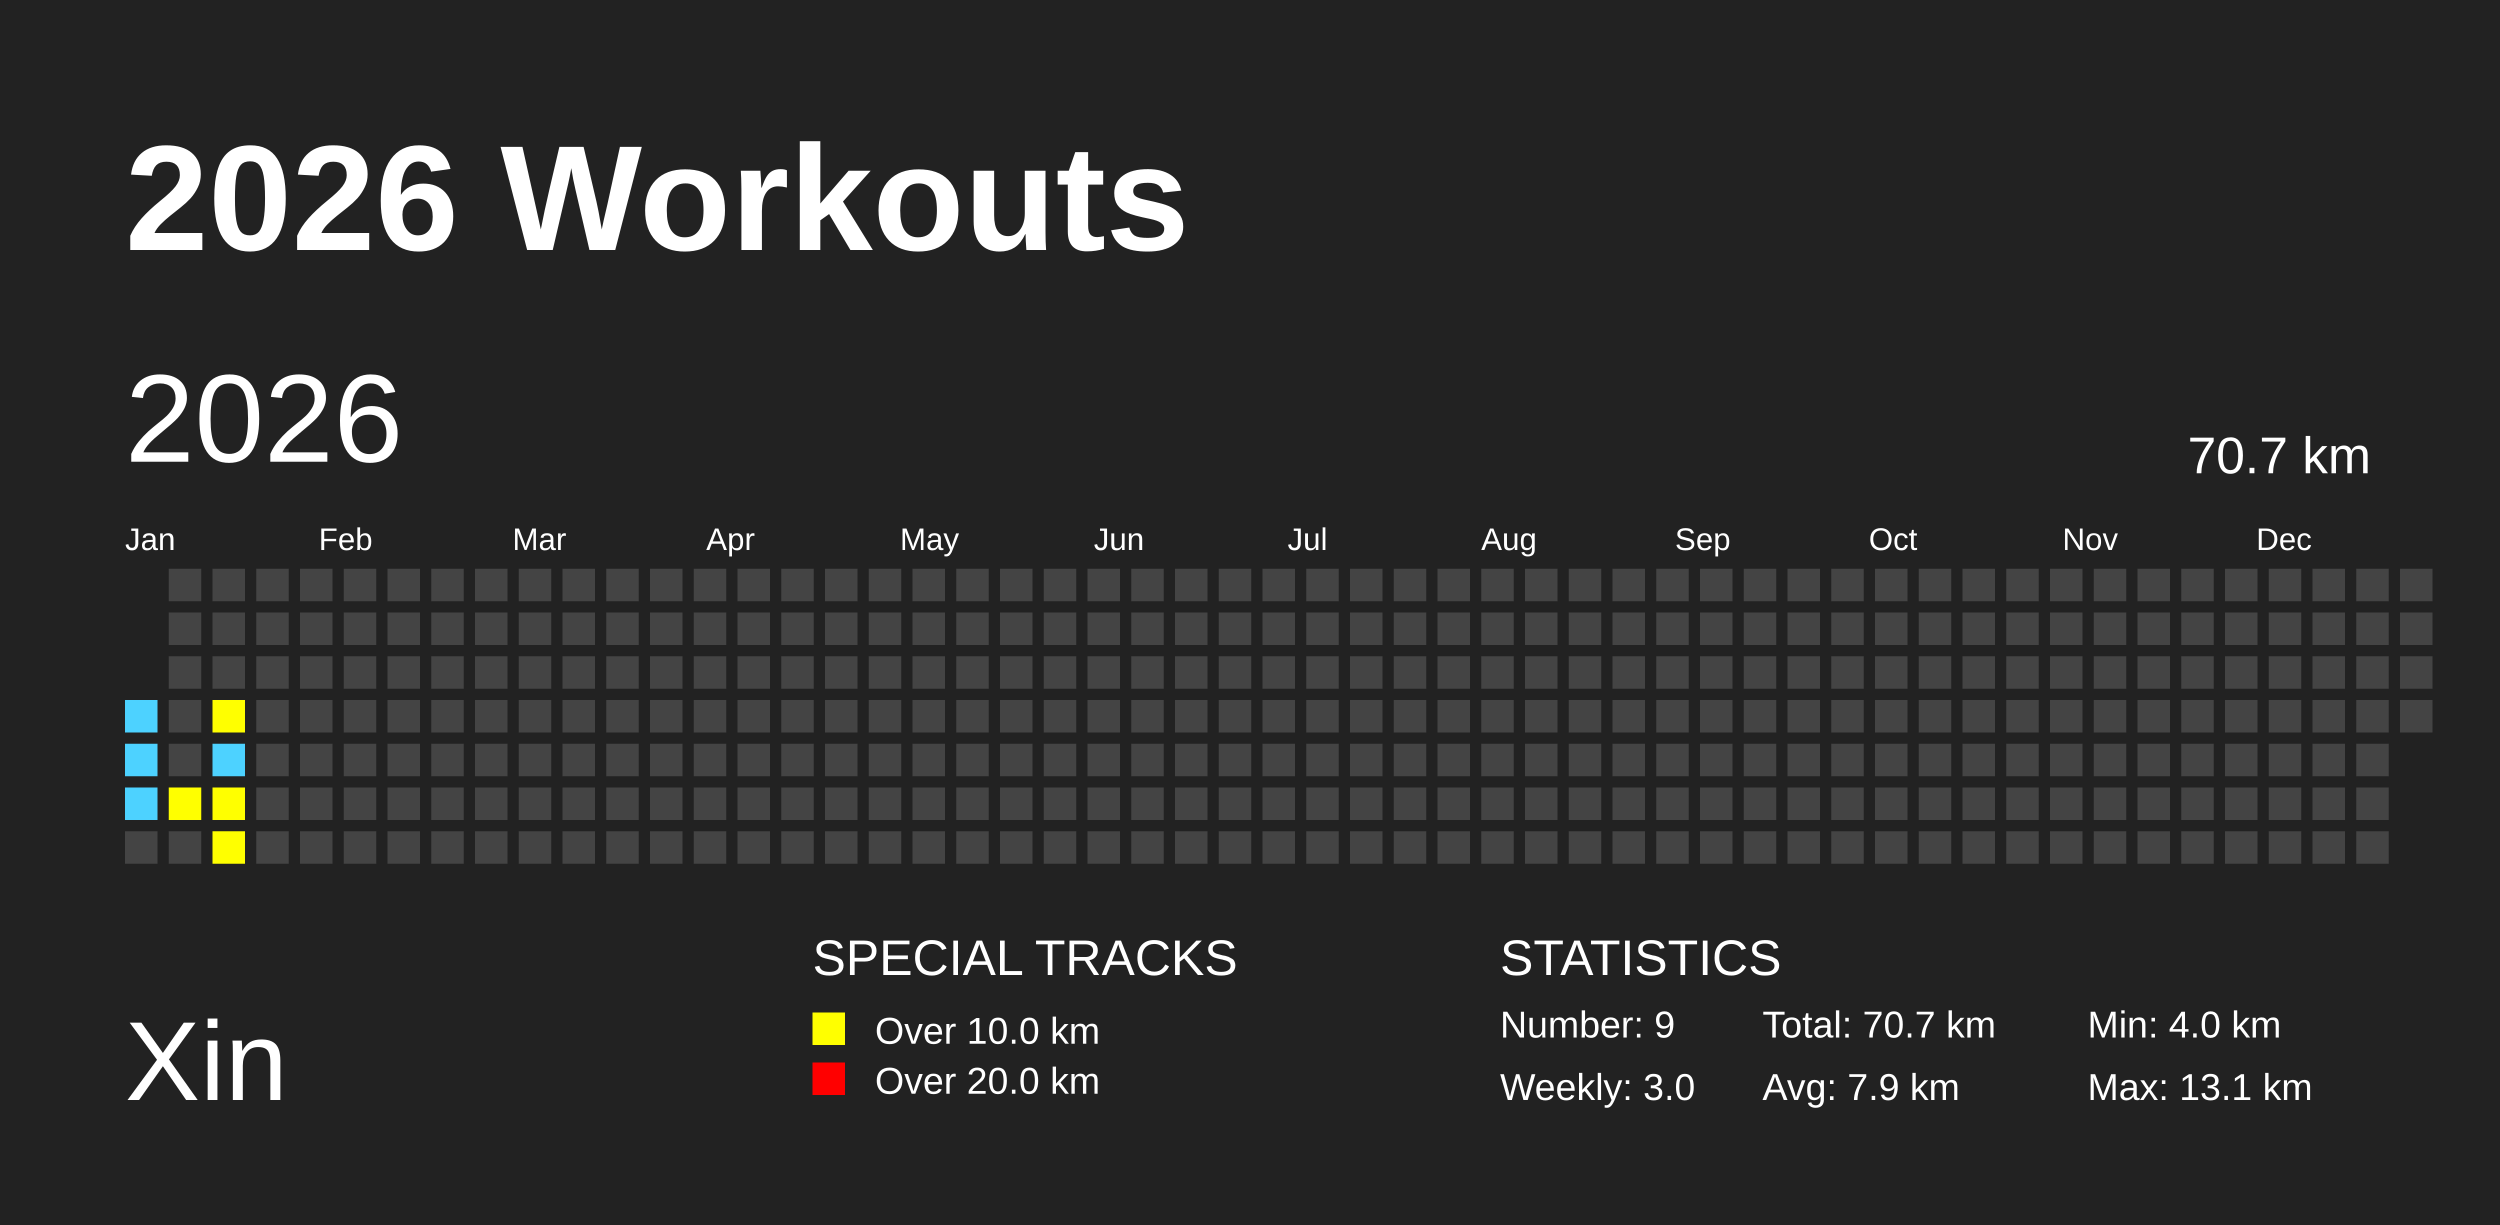
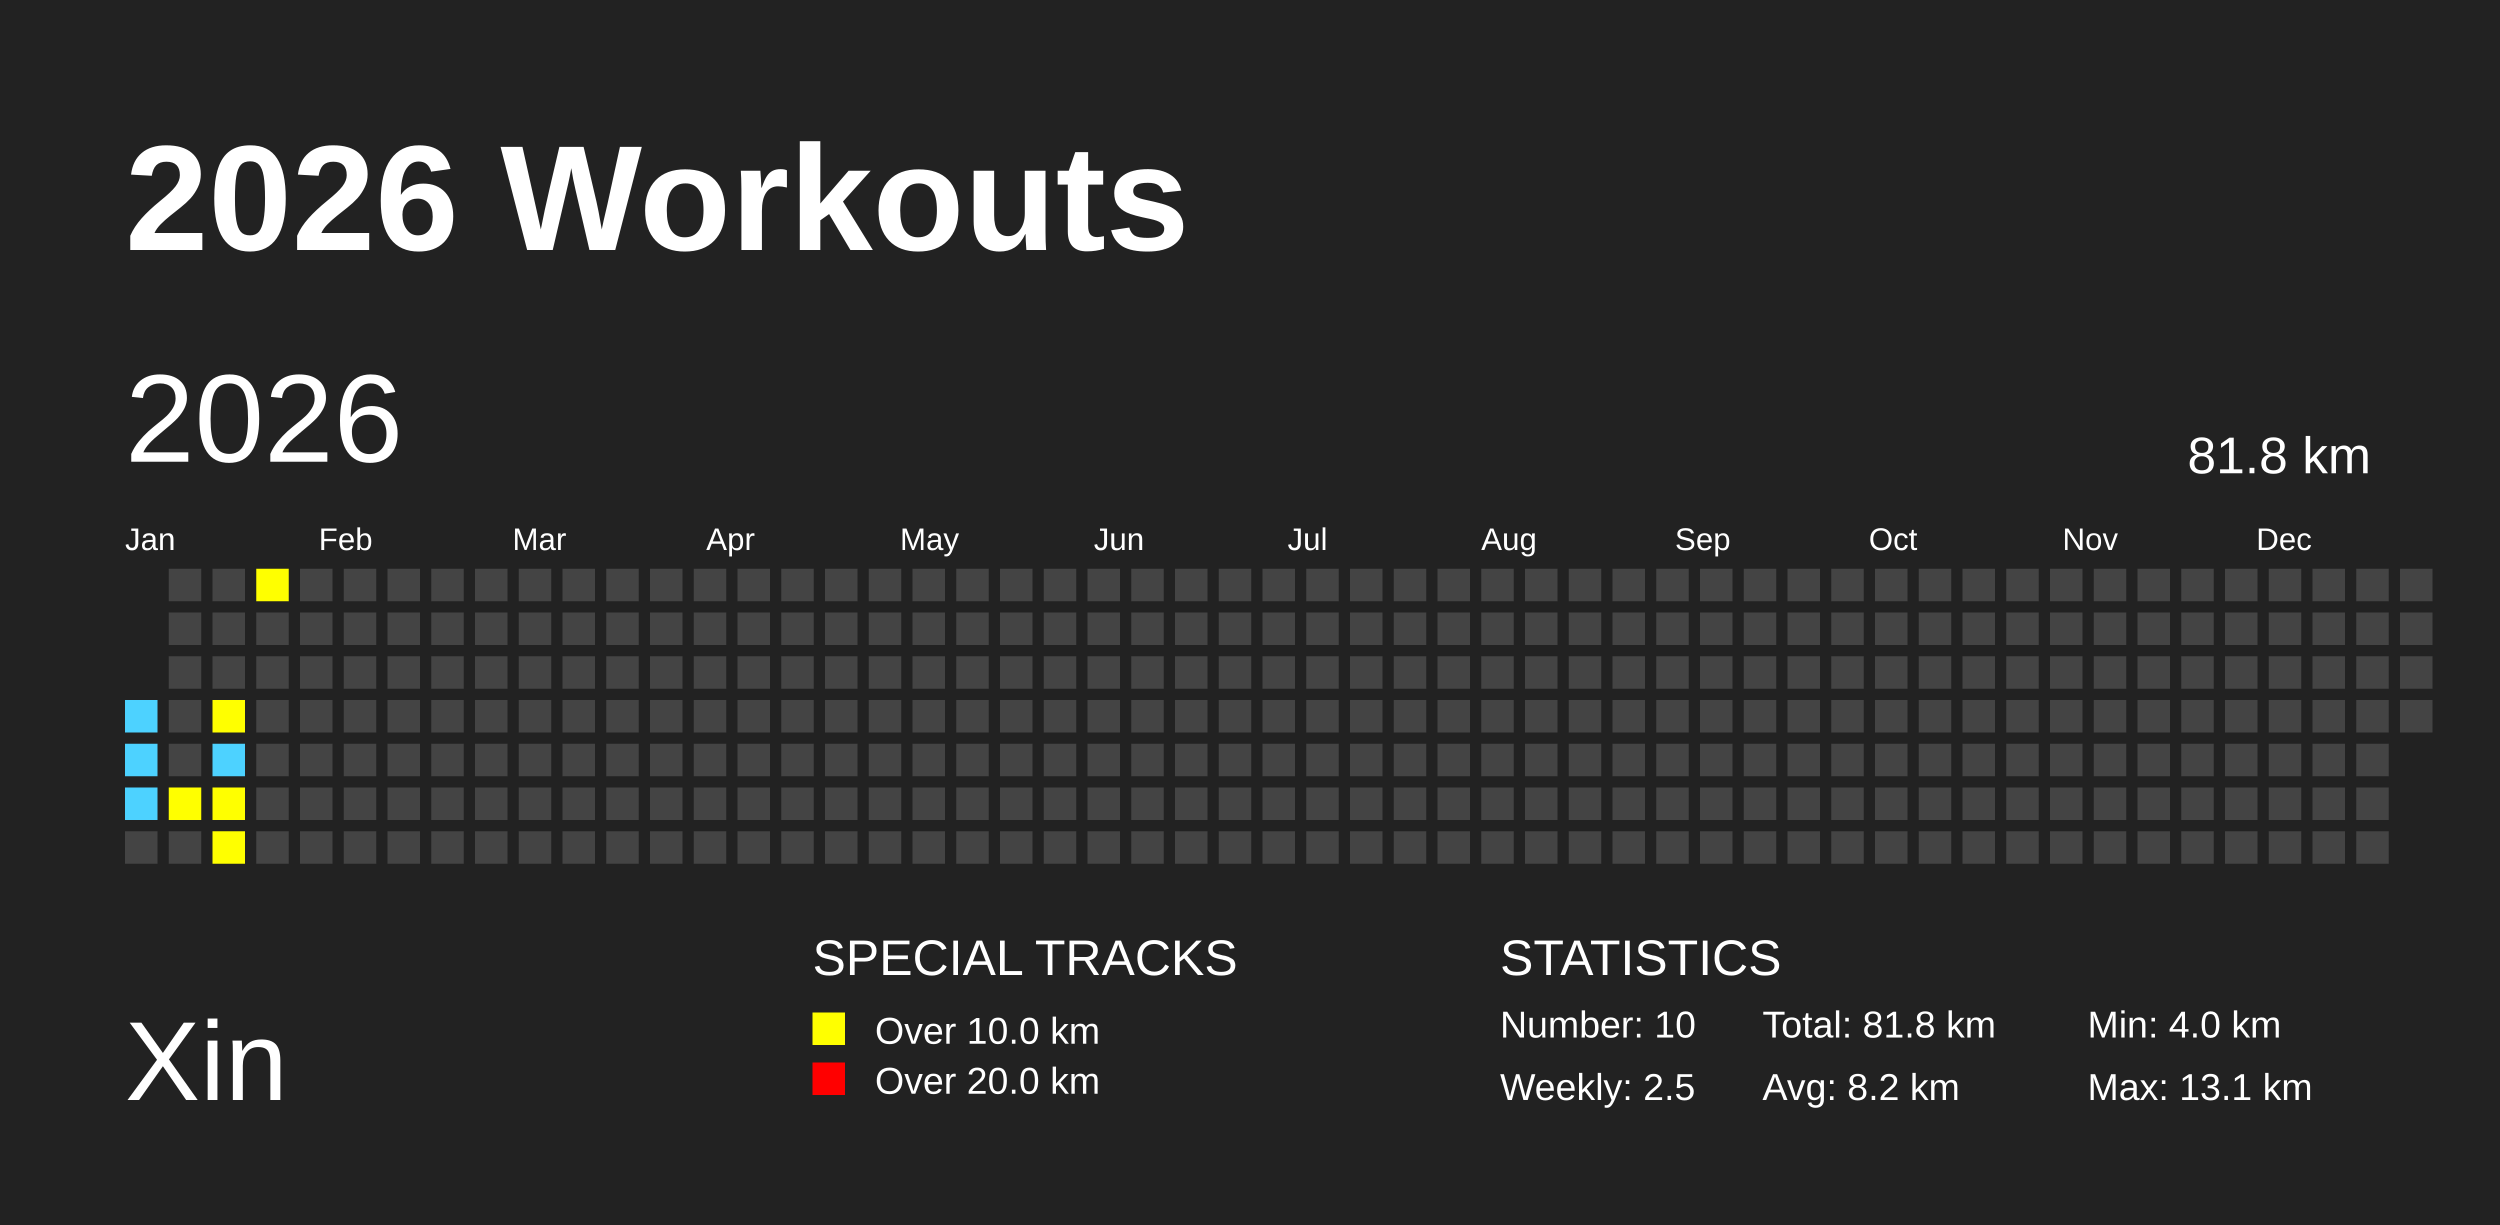
<svg xmlns="http://www.w3.org/2000/svg" baseProfile="full" height="98mm" version="1.1" viewBox="0,0,200,98" width="200mm">
  <defs />
  <rect fill="#222222" height="98" width="200" x="0" y="0" />
  <text fill="#FFFFFF" style="font-size:12px; font-family:Arial; font-weight:bold;" x="10" y="20">2026 Workouts</text>
  <text fill="#FFFFFF" style="font-size:9px; font-family:Arial" x="10" y="88">Xin</text>
  <text fill="#FFFFFF" style="font-size:4px; font-family:Arial" x="65" y="78">SPECIAL TRACKS</text>
  <rect fill="yellow" height="2.6" width="2.6" x="65" y="81" />
  <text fill="#FFFFFF" style="font-size:3px; font-family:Arial" x="70" y="83.5">Over 10.0 km</text>
  <rect fill="red" height="2.6" width="2.6" x="65" y="85" />
  <text fill="#FFFFFF" style="font-size:3px; font-family:Arial" x="70" y="87.5">Over 20.0 km</text>
  <text fill="#FFFFFF" style="font-size:4px; font-family:Arial" x="120" y="78">STATISTICS</text>
-   <text fill="#FFFFFF" style="font-size:3px; font-family:Arial" x="120" y="83">Number: 9</text>
-   <text fill="#FFFFFF" style="font-size:3px; font-family:Arial" x="120" y="88">Weekly: 3.0</text>
-   <text fill="#FFFFFF" style="font-size:3px; font-family:Arial" x="141" y="83">Total: 70.7 km</text>
-   <text fill="#FFFFFF" style="font-size:3px; font-family:Arial" x="141" y="88">Avg: 7.9 km</text>
+   <text fill="#FFFFFF" style="font-size:3px; font-family:Arial" x="120" y="83">Number: 10</text>
+   <text fill="#FFFFFF" style="font-size:3px; font-family:Arial" x="120" y="88">Weekly: 2.5</text>
+   <text fill="#FFFFFF" style="font-size:3px; font-family:Arial" x="141" y="83">Total: 81.8 km</text>
+   <text fill="#FFFFFF" style="font-size:3px; font-family:Arial" x="141" y="88">Avg: 8.2 km</text>
  <text fill="#FFFFFF" style="font-size:3px; font-family:Arial" x="167" y="83">Min: 4.0 km</text>
  <text fill="#FFFFFF" style="font-size:3px; font-family:Arial" x="167" y="88">Max: 13.1 km</text>
  <text dominant-baseline="hanging" fill="#FFFFFF" style="font-size:10.0px; font-family:Arial;" x="10" y="30">2026</text>
-   <text dominant-baseline="hanging" fill="#FFFFFF" style="font-size:4.125px; font-family:Arial;" x="175" y="35">70.7 km</text>
+   <text dominant-baseline="hanging" fill="#FFFFFF" style="font-size:4.125px; font-family:Arial;" x="175" y="35">81.8 km</text>
  <text fill="#FFFFFF" style="font-size:2.5px; font-family:Arial" x="10.0" y="44">Jan</text>
  <text fill="#FFFFFF" style="font-size:2.5px; font-family:Arial" x="25.5" y="44">Feb</text>
  <text fill="#FFFFFF" style="font-size:2.5px; font-family:Arial" x="41.0" y="44">Mar</text>
  <text fill="#FFFFFF" style="font-size:2.5px; font-family:Arial" x="56.5" y="44">Apr</text>
  <text fill="#FFFFFF" style="font-size:2.5px; font-family:Arial" x="72.0" y="44">May</text>
  <text fill="#FFFFFF" style="font-size:2.5px; font-family:Arial" x="87.5" y="44">Jun</text>
  <text fill="#FFFFFF" style="font-size:2.5px; font-family:Arial" x="103.0" y="44">Jul</text>
  <text fill="#FFFFFF" style="font-size:2.5px; font-family:Arial" x="118.5" y="44">Aug</text>
  <text fill="#FFFFFF" style="font-size:2.5px; font-family:Arial" x="134.0" y="44">Sep</text>
  <text fill="#FFFFFF" style="font-size:2.5px; font-family:Arial" x="149.5" y="44">Oct</text>
  <text fill="#FFFFFF" style="font-size:2.5px; font-family:Arial" x="165.0" y="44">Nov</text>
  <text fill="#FFFFFF" style="font-size:2.5px; font-family:Arial" x="180.5" y="44">Dec</text>
  <rect fill="#4DD2FF" height="2.6" width="2.6" x="10.0" y="56.0" />
  <rect fill="#4DD2FF" height="2.6" width="2.6" x="10.0" y="59.5" />
  <rect fill="#4DD2FF" height="2.6" width="2.6" x="10.0" y="63.0" />
  <rect fill="#444444" height="2.6" width="2.6" x="10.0" y="66.5" />
  <rect fill="#444444" height="2.6" width="2.6" x="13.5" y="45.5" />
  <rect fill="#444444" height="2.6" width="2.6" x="13.5" y="49.0" />
  <rect fill="#444444" height="2.6" width="2.6" x="13.5" y="52.5" />
  <rect fill="#444444" height="2.6" width="2.6" x="13.5" y="56.0" />
  <rect fill="#444444" height="2.6" width="2.6" x="13.5" y="59.5" />
  <rect fill="yellow" height="2.6" width="2.6" x="13.5" y="63.0" />
  <rect fill="#444444" height="2.6" width="2.6" x="13.5" y="66.5" />
  <rect fill="#444444" height="2.6" width="2.6" x="17.0" y="45.5" />
  <rect fill="#444444" height="2.6" width="2.6" x="17.0" y="49.0" />
  <rect fill="#444444" height="2.6" width="2.6" x="17.0" y="52.5" />
  <rect fill="yellow" height="2.6" width="2.6" x="17.0" y="56.0" />
  <rect fill="#4DD2FF" height="2.6" width="2.6" x="17.0" y="59.5" />
  <rect fill="yellow" height="2.6" width="2.6" x="17.0" y="63.0" />
  <rect fill="yellow" height="2.6" width="2.6" x="17.0" y="66.5" />
-   <rect fill="#444444" height="2.6" width="2.6" x="20.5" y="45.5" />
+   <rect fill="yellow" height="2.6" width="2.6" x="20.5" y="45.5" />
  <rect fill="#444444" height="2.6" width="2.6" x="20.5" y="49.0" />
  <rect fill="#444444" height="2.6" width="2.6" x="20.5" y="52.5" />
  <rect fill="#444444" height="2.6" width="2.6" x="20.5" y="56.0" />
  <rect fill="#444444" height="2.6" width="2.6" x="20.5" y="59.5" />
  <rect fill="#444444" height="2.6" width="2.6" x="20.5" y="63.0" />
  <rect fill="#444444" height="2.6" width="2.6" x="20.5" y="66.5" />
  <rect fill="#444444" height="2.6" width="2.6" x="24.0" y="45.5" />
  <rect fill="#444444" height="2.6" width="2.6" x="24.0" y="49.0" />
  <rect fill="#444444" height="2.6" width="2.6" x="24.0" y="52.5" />
  <rect fill="#444444" height="2.6" width="2.6" x="24.0" y="56.0" />
  <rect fill="#444444" height="2.6" width="2.6" x="24.0" y="59.5" />
  <rect fill="#444444" height="2.6" width="2.6" x="24.0" y="63.0" />
  <rect fill="#444444" height="2.6" width="2.6" x="24.0" y="66.5" />
  <rect fill="#444444" height="2.6" width="2.6" x="27.5" y="45.5" />
  <rect fill="#444444" height="2.6" width="2.6" x="27.5" y="49.0" />
  <rect fill="#444444" height="2.6" width="2.6" x="27.5" y="52.5" />
  <rect fill="#444444" height="2.6" width="2.6" x="27.5" y="56.0" />
  <rect fill="#444444" height="2.6" width="2.6" x="27.5" y="59.5" />
  <rect fill="#444444" height="2.6" width="2.6" x="27.5" y="63.0" />
  <rect fill="#444444" height="2.6" width="2.6" x="27.5" y="66.5" />
  <rect fill="#444444" height="2.6" width="2.6" x="31.0" y="45.5" />
  <rect fill="#444444" height="2.6" width="2.6" x="31.0" y="49.0" />
  <rect fill="#444444" height="2.6" width="2.6" x="31.0" y="52.5" />
  <rect fill="#444444" height="2.6" width="2.6" x="31.0" y="56.0" />
  <rect fill="#444444" height="2.6" width="2.6" x="31.0" y="59.5" />
  <rect fill="#444444" height="2.6" width="2.6" x="31.0" y="63.0" />
  <rect fill="#444444" height="2.6" width="2.6" x="31.0" y="66.5" />
  <rect fill="#444444" height="2.6" width="2.6" x="34.5" y="45.5" />
  <rect fill="#444444" height="2.6" width="2.6" x="34.5" y="49.0" />
  <rect fill="#444444" height="2.6" width="2.6" x="34.5" y="52.5" />
  <rect fill="#444444" height="2.6" width="2.6" x="34.5" y="56.0" />
  <rect fill="#444444" height="2.6" width="2.6" x="34.5" y="59.5" />
  <rect fill="#444444" height="2.6" width="2.6" x="34.5" y="63.0" />
  <rect fill="#444444" height="2.6" width="2.6" x="34.5" y="66.5" />
  <rect fill="#444444" height="2.6" width="2.6" x="38.0" y="45.5" />
  <rect fill="#444444" height="2.6" width="2.6" x="38.0" y="49.0" />
  <rect fill="#444444" height="2.6" width="2.6" x="38.0" y="52.5" />
  <rect fill="#444444" height="2.6" width="2.6" x="38.0" y="56.0" />
  <rect fill="#444444" height="2.6" width="2.6" x="38.0" y="59.5" />
  <rect fill="#444444" height="2.6" width="2.6" x="38.0" y="63.0" />
  <rect fill="#444444" height="2.6" width="2.6" x="38.0" y="66.5" />
  <rect fill="#444444" height="2.6" width="2.6" x="41.5" y="45.5" />
  <rect fill="#444444" height="2.6" width="2.6" x="41.5" y="49.0" />
  <rect fill="#444444" height="2.6" width="2.6" x="41.5" y="52.5" />
  <rect fill="#444444" height="2.6" width="2.6" x="41.5" y="56.0" />
  <rect fill="#444444" height="2.6" width="2.6" x="41.5" y="59.5" />
  <rect fill="#444444" height="2.6" width="2.6" x="41.5" y="63.0" />
  <rect fill="#444444" height="2.6" width="2.6" x="41.5" y="66.5" />
  <rect fill="#444444" height="2.6" width="2.6" x="45.0" y="45.5" />
  <rect fill="#444444" height="2.6" width="2.6" x="45.0" y="49.0" />
  <rect fill="#444444" height="2.6" width="2.6" x="45.0" y="52.5" />
  <rect fill="#444444" height="2.6" width="2.6" x="45.0" y="56.0" />
  <rect fill="#444444" height="2.6" width="2.6" x="45.0" y="59.5" />
  <rect fill="#444444" height="2.6" width="2.6" x="45.0" y="63.0" />
  <rect fill="#444444" height="2.6" width="2.6" x="45.0" y="66.5" />
  <rect fill="#444444" height="2.6" width="2.6" x="48.5" y="45.5" />
  <rect fill="#444444" height="2.6" width="2.6" x="48.5" y="49.0" />
  <rect fill="#444444" height="2.6" width="2.6" x="48.5" y="52.5" />
  <rect fill="#444444" height="2.6" width="2.6" x="48.5" y="56.0" />
  <rect fill="#444444" height="2.6" width="2.6" x="48.5" y="59.5" />
  <rect fill="#444444" height="2.6" width="2.6" x="48.5" y="63.0" />
  <rect fill="#444444" height="2.6" width="2.6" x="48.5" y="66.5" />
  <rect fill="#444444" height="2.6" width="2.6" x="52.0" y="45.5" />
  <rect fill="#444444" height="2.6" width="2.6" x="52.0" y="49.0" />
  <rect fill="#444444" height="2.6" width="2.6" x="52.0" y="52.5" />
  <rect fill="#444444" height="2.6" width="2.6" x="52.0" y="56.0" />
  <rect fill="#444444" height="2.6" width="2.6" x="52.0" y="59.5" />
  <rect fill="#444444" height="2.6" width="2.6" x="52.0" y="63.0" />
  <rect fill="#444444" height="2.6" width="2.6" x="52.0" y="66.5" />
  <rect fill="#444444" height="2.6" width="2.6" x="55.5" y="45.5" />
  <rect fill="#444444" height="2.6" width="2.6" x="55.5" y="49.0" />
  <rect fill="#444444" height="2.6" width="2.6" x="55.5" y="52.5" />
  <rect fill="#444444" height="2.6" width="2.6" x="55.5" y="56.0" />
  <rect fill="#444444" height="2.6" width="2.6" x="55.5" y="59.5" />
  <rect fill="#444444" height="2.6" width="2.6" x="55.5" y="63.0" />
  <rect fill="#444444" height="2.6" width="2.6" x="55.5" y="66.5" />
  <rect fill="#444444" height="2.6" width="2.6" x="59.0" y="45.5" />
  <rect fill="#444444" height="2.6" width="2.6" x="59.0" y="49.0" />
  <rect fill="#444444" height="2.6" width="2.6" x="59.0" y="52.5" />
  <rect fill="#444444" height="2.6" width="2.6" x="59.0" y="56.0" />
  <rect fill="#444444" height="2.6" width="2.6" x="59.0" y="59.5" />
  <rect fill="#444444" height="2.6" width="2.6" x="59.0" y="63.0" />
  <rect fill="#444444" height="2.6" width="2.6" x="59.0" y="66.5" />
  <rect fill="#444444" height="2.6" width="2.6" x="62.5" y="45.5" />
  <rect fill="#444444" height="2.6" width="2.6" x="62.5" y="49.0" />
  <rect fill="#444444" height="2.6" width="2.6" x="62.5" y="52.5" />
  <rect fill="#444444" height="2.6" width="2.6" x="62.5" y="56.0" />
  <rect fill="#444444" height="2.6" width="2.6" x="62.5" y="59.5" />
  <rect fill="#444444" height="2.6" width="2.6" x="62.5" y="63.0" />
  <rect fill="#444444" height="2.6" width="2.6" x="62.5" y="66.5" />
  <rect fill="#444444" height="2.6" width="2.6" x="66.0" y="45.5" />
  <rect fill="#444444" height="2.6" width="2.6" x="66.0" y="49.0" />
  <rect fill="#444444" height="2.6" width="2.6" x="66.0" y="52.5" />
  <rect fill="#444444" height="2.6" width="2.6" x="66.0" y="56.0" />
  <rect fill="#444444" height="2.6" width="2.6" x="66.0" y="59.5" />
  <rect fill="#444444" height="2.6" width="2.6" x="66.0" y="63.0" />
  <rect fill="#444444" height="2.6" width="2.6" x="66.0" y="66.5" />
  <rect fill="#444444" height="2.6" width="2.6" x="69.5" y="45.5" />
  <rect fill="#444444" height="2.6" width="2.6" x="69.5" y="49.0" />
  <rect fill="#444444" height="2.6" width="2.6" x="69.5" y="52.5" />
  <rect fill="#444444" height="2.6" width="2.6" x="69.5" y="56.0" />
  <rect fill="#444444" height="2.6" width="2.6" x="69.5" y="59.5" />
  <rect fill="#444444" height="2.6" width="2.6" x="69.5" y="63.0" />
  <rect fill="#444444" height="2.6" width="2.6" x="69.5" y="66.5" />
  <rect fill="#444444" height="2.6" width="2.6" x="73.0" y="45.5" />
  <rect fill="#444444" height="2.6" width="2.6" x="73.0" y="49.0" />
  <rect fill="#444444" height="2.6" width="2.6" x="73.0" y="52.5" />
  <rect fill="#444444" height="2.6" width="2.6" x="73.0" y="56.0" />
  <rect fill="#444444" height="2.6" width="2.6" x="73.0" y="59.5" />
  <rect fill="#444444" height="2.6" width="2.6" x="73.0" y="63.0" />
  <rect fill="#444444" height="2.6" width="2.6" x="73.0" y="66.5" />
  <rect fill="#444444" height="2.6" width="2.6" x="76.5" y="45.5" />
  <rect fill="#444444" height="2.6" width="2.6" x="76.5" y="49.0" />
  <rect fill="#444444" height="2.6" width="2.6" x="76.5" y="52.5" />
  <rect fill="#444444" height="2.6" width="2.6" x="76.5" y="56.0" />
  <rect fill="#444444" height="2.6" width="2.6" x="76.5" y="59.5" />
  <rect fill="#444444" height="2.6" width="2.6" x="76.5" y="63.0" />
  <rect fill="#444444" height="2.6" width="2.6" x="76.5" y="66.5" />
  <rect fill="#444444" height="2.6" width="2.6" x="80.0" y="45.5" />
  <rect fill="#444444" height="2.6" width="2.6" x="80.0" y="49.0" />
  <rect fill="#444444" height="2.6" width="2.6" x="80.0" y="52.5" />
  <rect fill="#444444" height="2.6" width="2.6" x="80.0" y="56.0" />
  <rect fill="#444444" height="2.6" width="2.6" x="80.0" y="59.5" />
  <rect fill="#444444" height="2.6" width="2.6" x="80.0" y="63.0" />
  <rect fill="#444444" height="2.6" width="2.6" x="80.0" y="66.5" />
  <rect fill="#444444" height="2.6" width="2.6" x="83.5" y="45.5" />
  <rect fill="#444444" height="2.6" width="2.6" x="83.5" y="49.0" />
  <rect fill="#444444" height="2.6" width="2.6" x="83.5" y="52.5" />
  <rect fill="#444444" height="2.6" width="2.6" x="83.5" y="56.0" />
  <rect fill="#444444" height="2.6" width="2.6" x="83.5" y="59.5" />
  <rect fill="#444444" height="2.6" width="2.6" x="83.5" y="63.0" />
  <rect fill="#444444" height="2.6" width="2.6" x="83.5" y="66.5" />
  <rect fill="#444444" height="2.6" width="2.6" x="87.0" y="45.5" />
  <rect fill="#444444" height="2.6" width="2.6" x="87.0" y="49.0" />
  <rect fill="#444444" height="2.6" width="2.6" x="87.0" y="52.5" />
  <rect fill="#444444" height="2.6" width="2.6" x="87.0" y="56.0" />
  <rect fill="#444444" height="2.6" width="2.6" x="87.0" y="59.5" />
  <rect fill="#444444" height="2.6" width="2.6" x="87.0" y="63.0" />
  <rect fill="#444444" height="2.6" width="2.6" x="87.0" y="66.5" />
  <rect fill="#444444" height="2.6" width="2.6" x="90.5" y="45.5" />
  <rect fill="#444444" height="2.6" width="2.6" x="90.5" y="49.0" />
  <rect fill="#444444" height="2.6" width="2.6" x="90.5" y="52.5" />
  <rect fill="#444444" height="2.6" width="2.6" x="90.5" y="56.0" />
  <rect fill="#444444" height="2.6" width="2.6" x="90.5" y="59.5" />
  <rect fill="#444444" height="2.6" width="2.6" x="90.5" y="63.0" />
  <rect fill="#444444" height="2.6" width="2.6" x="90.5" y="66.5" />
  <rect fill="#444444" height="2.6" width="2.6" x="94.0" y="45.5" />
  <rect fill="#444444" height="2.6" width="2.6" x="94.0" y="49.0" />
  <rect fill="#444444" height="2.6" width="2.6" x="94.0" y="52.5" />
  <rect fill="#444444" height="2.6" width="2.6" x="94.0" y="56.0" />
  <rect fill="#444444" height="2.6" width="2.6" x="94.0" y="59.5" />
  <rect fill="#444444" height="2.6" width="2.6" x="94.0" y="63.0" />
  <rect fill="#444444" height="2.6" width="2.6" x="94.0" y="66.5" />
  <rect fill="#444444" height="2.6" width="2.6" x="97.5" y="45.5" />
  <rect fill="#444444" height="2.6" width="2.6" x="97.5" y="49.0" />
  <rect fill="#444444" height="2.6" width="2.6" x="97.5" y="52.5" />
  <rect fill="#444444" height="2.6" width="2.6" x="97.5" y="56.0" />
  <rect fill="#444444" height="2.6" width="2.6" x="97.5" y="59.5" />
  <rect fill="#444444" height="2.6" width="2.6" x="97.5" y="63.0" />
  <rect fill="#444444" height="2.6" width="2.6" x="97.5" y="66.5" />
  <rect fill="#444444" height="2.6" width="2.6" x="101.0" y="45.5" />
  <rect fill="#444444" height="2.6" width="2.6" x="101.0" y="49.0" />
  <rect fill="#444444" height="2.6" width="2.6" x="101.0" y="52.5" />
  <rect fill="#444444" height="2.6" width="2.6" x="101.0" y="56.0" />
  <rect fill="#444444" height="2.6" width="2.6" x="101.0" y="59.5" />
  <rect fill="#444444" height="2.6" width="2.6" x="101.0" y="63.0" />
  <rect fill="#444444" height="2.6" width="2.6" x="101.0" y="66.5" />
  <rect fill="#444444" height="2.6" width="2.6" x="104.5" y="45.5" />
  <rect fill="#444444" height="2.6" width="2.6" x="104.5" y="49.0" />
  <rect fill="#444444" height="2.6" width="2.6" x="104.5" y="52.5" />
  <rect fill="#444444" height="2.6" width="2.6" x="104.5" y="56.0" />
  <rect fill="#444444" height="2.6" width="2.6" x="104.5" y="59.5" />
  <rect fill="#444444" height="2.6" width="2.6" x="104.5" y="63.0" />
  <rect fill="#444444" height="2.6" width="2.6" x="104.5" y="66.5" />
  <rect fill="#444444" height="2.6" width="2.6" x="108.0" y="45.5" />
  <rect fill="#444444" height="2.6" width="2.6" x="108.0" y="49.0" />
  <rect fill="#444444" height="2.6" width="2.6" x="108.0" y="52.5" />
  <rect fill="#444444" height="2.6" width="2.6" x="108.0" y="56.0" />
  <rect fill="#444444" height="2.6" width="2.6" x="108.0" y="59.5" />
  <rect fill="#444444" height="2.6" width="2.6" x="108.0" y="63.0" />
  <rect fill="#444444" height="2.6" width="2.6" x="108.0" y="66.5" />
  <rect fill="#444444" height="2.6" width="2.6" x="111.5" y="45.5" />
  <rect fill="#444444" height="2.6" width="2.6" x="111.5" y="49.0" />
  <rect fill="#444444" height="2.6" width="2.6" x="111.5" y="52.5" />
  <rect fill="#444444" height="2.6" width="2.6" x="111.5" y="56.0" />
  <rect fill="#444444" height="2.6" width="2.6" x="111.5" y="59.5" />
  <rect fill="#444444" height="2.6" width="2.6" x="111.5" y="63.0" />
  <rect fill="#444444" height="2.6" width="2.6" x="111.5" y="66.5" />
  <rect fill="#444444" height="2.6" width="2.6" x="115.0" y="45.5" />
  <rect fill="#444444" height="2.6" width="2.6" x="115.0" y="49.0" />
  <rect fill="#444444" height="2.6" width="2.6" x="115.0" y="52.5" />
  <rect fill="#444444" height="2.6" width="2.6" x="115.0" y="56.0" />
  <rect fill="#444444" height="2.6" width="2.6" x="115.0" y="59.5" />
  <rect fill="#444444" height="2.6" width="2.6" x="115.0" y="63.0" />
  <rect fill="#444444" height="2.6" width="2.6" x="115.0" y="66.5" />
  <rect fill="#444444" height="2.6" width="2.6" x="118.5" y="45.5" />
  <rect fill="#444444" height="2.6" width="2.6" x="118.5" y="49.0" />
  <rect fill="#444444" height="2.6" width="2.6" x="118.5" y="52.5" />
  <rect fill="#444444" height="2.6" width="2.6" x="118.5" y="56.0" />
  <rect fill="#444444" height="2.6" width="2.6" x="118.5" y="59.5" />
  <rect fill="#444444" height="2.6" width="2.6" x="118.5" y="63.0" />
  <rect fill="#444444" height="2.6" width="2.6" x="118.5" y="66.5" />
  <rect fill="#444444" height="2.6" width="2.6" x="122.0" y="45.5" />
  <rect fill="#444444" height="2.6" width="2.6" x="122.0" y="49.0" />
  <rect fill="#444444" height="2.6" width="2.6" x="122.0" y="52.5" />
  <rect fill="#444444" height="2.6" width="2.6" x="122.0" y="56.0" />
  <rect fill="#444444" height="2.6" width="2.6" x="122.0" y="59.5" />
  <rect fill="#444444" height="2.6" width="2.6" x="122.0" y="63.0" />
  <rect fill="#444444" height="2.6" width="2.6" x="122.0" y="66.5" />
  <rect fill="#444444" height="2.6" width="2.6" x="125.5" y="45.5" />
  <rect fill="#444444" height="2.6" width="2.6" x="125.5" y="49.0" />
  <rect fill="#444444" height="2.6" width="2.6" x="125.5" y="52.5" />
  <rect fill="#444444" height="2.6" width="2.6" x="125.5" y="56.0" />
  <rect fill="#444444" height="2.6" width="2.6" x="125.5" y="59.5" />
  <rect fill="#444444" height="2.6" width="2.6" x="125.5" y="63.0" />
  <rect fill="#444444" height="2.6" width="2.6" x="125.5" y="66.5" />
  <rect fill="#444444" height="2.6" width="2.6" x="129.0" y="45.5" />
  <rect fill="#444444" height="2.6" width="2.6" x="129.0" y="49.0" />
  <rect fill="#444444" height="2.6" width="2.6" x="129.0" y="52.5" />
  <rect fill="#444444" height="2.6" width="2.6" x="129.0" y="56.0" />
  <rect fill="#444444" height="2.6" width="2.6" x="129.0" y="59.5" />
  <rect fill="#444444" height="2.6" width="2.6" x="129.0" y="63.0" />
  <rect fill="#444444" height="2.6" width="2.6" x="129.0" y="66.5" />
  <rect fill="#444444" height="2.6" width="2.6" x="132.5" y="45.5" />
  <rect fill="#444444" height="2.6" width="2.6" x="132.5" y="49.0" />
  <rect fill="#444444" height="2.6" width="2.6" x="132.5" y="52.5" />
  <rect fill="#444444" height="2.6" width="2.6" x="132.5" y="56.0" />
  <rect fill="#444444" height="2.6" width="2.6" x="132.5" y="59.5" />
  <rect fill="#444444" height="2.6" width="2.6" x="132.5" y="63.0" />
  <rect fill="#444444" height="2.6" width="2.6" x="132.5" y="66.5" />
  <rect fill="#444444" height="2.6" width="2.6" x="136.0" y="45.5" />
  <rect fill="#444444" height="2.6" width="2.6" x="136.0" y="49.0" />
  <rect fill="#444444" height="2.6" width="2.6" x="136.0" y="52.5" />
  <rect fill="#444444" height="2.6" width="2.6" x="136.0" y="56.0" />
  <rect fill="#444444" height="2.6" width="2.6" x="136.0" y="59.5" />
  <rect fill="#444444" height="2.6" width="2.6" x="136.0" y="63.0" />
  <rect fill="#444444" height="2.6" width="2.6" x="136.0" y="66.5" />
  <rect fill="#444444" height="2.6" width="2.6" x="139.5" y="45.5" />
  <rect fill="#444444" height="2.6" width="2.6" x="139.5" y="49.0" />
  <rect fill="#444444" height="2.6" width="2.6" x="139.5" y="52.5" />
  <rect fill="#444444" height="2.6" width="2.6" x="139.5" y="56.0" />
  <rect fill="#444444" height="2.6" width="2.6" x="139.5" y="59.5" />
  <rect fill="#444444" height="2.6" width="2.6" x="139.5" y="63.0" />
  <rect fill="#444444" height="2.6" width="2.6" x="139.5" y="66.5" />
  <rect fill="#444444" height="2.6" width="2.6" x="143.0" y="45.5" />
  <rect fill="#444444" height="2.6" width="2.6" x="143.0" y="49.0" />
  <rect fill="#444444" height="2.6" width="2.6" x="143.0" y="52.5" />
  <rect fill="#444444" height="2.6" width="2.6" x="143.0" y="56.0" />
  <rect fill="#444444" height="2.6" width="2.6" x="143.0" y="59.5" />
  <rect fill="#444444" height="2.6" width="2.6" x="143.0" y="63.0" />
  <rect fill="#444444" height="2.6" width="2.6" x="143.0" y="66.5" />
  <rect fill="#444444" height="2.6" width="2.6" x="146.5" y="45.5" />
  <rect fill="#444444" height="2.6" width="2.6" x="146.5" y="49.0" />
  <rect fill="#444444" height="2.6" width="2.6" x="146.5" y="52.5" />
  <rect fill="#444444" height="2.6" width="2.6" x="146.5" y="56.0" />
  <rect fill="#444444" height="2.6" width="2.6" x="146.5" y="59.5" />
  <rect fill="#444444" height="2.6" width="2.6" x="146.5" y="63.0" />
  <rect fill="#444444" height="2.6" width="2.6" x="146.5" y="66.5" />
  <rect fill="#444444" height="2.6" width="2.6" x="150.0" y="45.5" />
  <rect fill="#444444" height="2.6" width="2.6" x="150.0" y="49.0" />
  <rect fill="#444444" height="2.6" width="2.6" x="150.0" y="52.5" />
  <rect fill="#444444" height="2.6" width="2.6" x="150.0" y="56.0" />
  <rect fill="#444444" height="2.6" width="2.6" x="150.0" y="59.5" />
  <rect fill="#444444" height="2.6" width="2.6" x="150.0" y="63.0" />
  <rect fill="#444444" height="2.6" width="2.6" x="150.0" y="66.5" />
  <rect fill="#444444" height="2.6" width="2.6" x="153.5" y="45.5" />
  <rect fill="#444444" height="2.6" width="2.6" x="153.5" y="49.0" />
  <rect fill="#444444" height="2.6" width="2.6" x="153.5" y="52.5" />
  <rect fill="#444444" height="2.6" width="2.6" x="153.5" y="56.0" />
  <rect fill="#444444" height="2.6" width="2.6" x="153.5" y="59.5" />
  <rect fill="#444444" height="2.6" width="2.6" x="153.5" y="63.0" />
  <rect fill="#444444" height="2.6" width="2.6" x="153.5" y="66.5" />
  <rect fill="#444444" height="2.6" width="2.6" x="157.0" y="45.5" />
  <rect fill="#444444" height="2.6" width="2.6" x="157.0" y="49.0" />
  <rect fill="#444444" height="2.6" width="2.6" x="157.0" y="52.5" />
  <rect fill="#444444" height="2.6" width="2.6" x="157.0" y="56.0" />
  <rect fill="#444444" height="2.6" width="2.6" x="157.0" y="59.5" />
  <rect fill="#444444" height="2.6" width="2.6" x="157.0" y="63.0" />
  <rect fill="#444444" height="2.6" width="2.6" x="157.0" y="66.5" />
  <rect fill="#444444" height="2.6" width="2.6" x="160.5" y="45.5" />
  <rect fill="#444444" height="2.6" width="2.6" x="160.5" y="49.0" />
  <rect fill="#444444" height="2.6" width="2.6" x="160.5" y="52.5" />
  <rect fill="#444444" height="2.6" width="2.6" x="160.5" y="56.0" />
  <rect fill="#444444" height="2.6" width="2.6" x="160.5" y="59.5" />
  <rect fill="#444444" height="2.6" width="2.6" x="160.5" y="63.0" />
  <rect fill="#444444" height="2.6" width="2.6" x="160.5" y="66.5" />
  <rect fill="#444444" height="2.6" width="2.6" x="164.0" y="45.5" />
  <rect fill="#444444" height="2.6" width="2.6" x="164.0" y="49.0" />
  <rect fill="#444444" height="2.6" width="2.6" x="164.0" y="52.5" />
  <rect fill="#444444" height="2.6" width="2.6" x="164.0" y="56.0" />
  <rect fill="#444444" height="2.6" width="2.6" x="164.0" y="59.5" />
  <rect fill="#444444" height="2.6" width="2.6" x="164.0" y="63.0" />
  <rect fill="#444444" height="2.6" width="2.6" x="164.0" y="66.5" />
  <rect fill="#444444" height="2.6" width="2.6" x="167.5" y="45.5" />
  <rect fill="#444444" height="2.6" width="2.6" x="167.5" y="49.0" />
  <rect fill="#444444" height="2.6" width="2.6" x="167.5" y="52.5" />
  <rect fill="#444444" height="2.6" width="2.6" x="167.5" y="56.0" />
  <rect fill="#444444" height="2.6" width="2.6" x="167.5" y="59.5" />
  <rect fill="#444444" height="2.6" width="2.6" x="167.5" y="63.0" />
  <rect fill="#444444" height="2.6" width="2.6" x="167.5" y="66.5" />
  <rect fill="#444444" height="2.6" width="2.6" x="171.0" y="45.5" />
  <rect fill="#444444" height="2.6" width="2.6" x="171.0" y="49.0" />
  <rect fill="#444444" height="2.6" width="2.6" x="171.0" y="52.5" />
  <rect fill="#444444" height="2.6" width="2.6" x="171.0" y="56.0" />
  <rect fill="#444444" height="2.6" width="2.6" x="171.0" y="59.5" />
  <rect fill="#444444" height="2.6" width="2.6" x="171.0" y="63.0" />
  <rect fill="#444444" height="2.6" width="2.6" x="171.0" y="66.5" />
  <rect fill="#444444" height="2.6" width="2.6" x="174.5" y="45.5" />
  <rect fill="#444444" height="2.6" width="2.6" x="174.5" y="49.0" />
  <rect fill="#444444" height="2.6" width="2.6" x="174.5" y="52.5" />
  <rect fill="#444444" height="2.6" width="2.6" x="174.5" y="56.0" />
  <rect fill="#444444" height="2.6" width="2.6" x="174.5" y="59.5" />
  <rect fill="#444444" height="2.6" width="2.6" x="174.5" y="63.0" />
  <rect fill="#444444" height="2.6" width="2.6" x="174.5" y="66.5" />
  <rect fill="#444444" height="2.6" width="2.6" x="178.0" y="45.5" />
  <rect fill="#444444" height="2.6" width="2.6" x="178.0" y="49.0" />
  <rect fill="#444444" height="2.6" width="2.6" x="178.0" y="52.5" />
  <rect fill="#444444" height="2.6" width="2.6" x="178.0" y="56.0" />
  <rect fill="#444444" height="2.6" width="2.6" x="178.0" y="59.5" />
  <rect fill="#444444" height="2.6" width="2.6" x="178.0" y="63.0" />
  <rect fill="#444444" height="2.6" width="2.6" x="178.0" y="66.5" />
  <rect fill="#444444" height="2.6" width="2.6" x="181.5" y="45.5" />
  <rect fill="#444444" height="2.6" width="2.6" x="181.5" y="49.0" />
  <rect fill="#444444" height="2.6" width="2.6" x="181.5" y="52.5" />
  <rect fill="#444444" height="2.6" width="2.6" x="181.5" y="56.0" />
  <rect fill="#444444" height="2.6" width="2.6" x="181.5" y="59.5" />
  <rect fill="#444444" height="2.6" width="2.6" x="181.5" y="63.0" />
  <rect fill="#444444" height="2.6" width="2.6" x="181.5" y="66.5" />
  <rect fill="#444444" height="2.6" width="2.6" x="185.0" y="45.5" />
  <rect fill="#444444" height="2.6" width="2.6" x="185.0" y="49.0" />
  <rect fill="#444444" height="2.6" width="2.6" x="185.0" y="52.5" />
  <rect fill="#444444" height="2.6" width="2.6" x="185.0" y="56.0" />
  <rect fill="#444444" height="2.6" width="2.6" x="185.0" y="59.5" />
  <rect fill="#444444" height="2.6" width="2.6" x="185.0" y="63.0" />
  <rect fill="#444444" height="2.6" width="2.6" x="185.0" y="66.5" />
  <rect fill="#444444" height="2.6" width="2.6" x="188.5" y="45.5" />
  <rect fill="#444444" height="2.6" width="2.6" x="188.5" y="49.0" />
  <rect fill="#444444" height="2.6" width="2.6" x="188.5" y="52.5" />
  <rect fill="#444444" height="2.6" width="2.6" x="188.5" y="56.0" />
  <rect fill="#444444" height="2.6" width="2.6" x="188.5" y="59.5" />
  <rect fill="#444444" height="2.6" width="2.6" x="188.5" y="63.0" />
  <rect fill="#444444" height="2.6" width="2.6" x="188.5" y="66.5" />
  <rect fill="#444444" height="2.6" width="2.6" x="192.0" y="45.5" />
  <rect fill="#444444" height="2.6" width="2.6" x="192.0" y="49.0" />
  <rect fill="#444444" height="2.6" width="2.6" x="192.0" y="52.5" />
  <rect fill="#444444" height="2.6" width="2.6" x="192.0" y="56.0" />
</svg>
